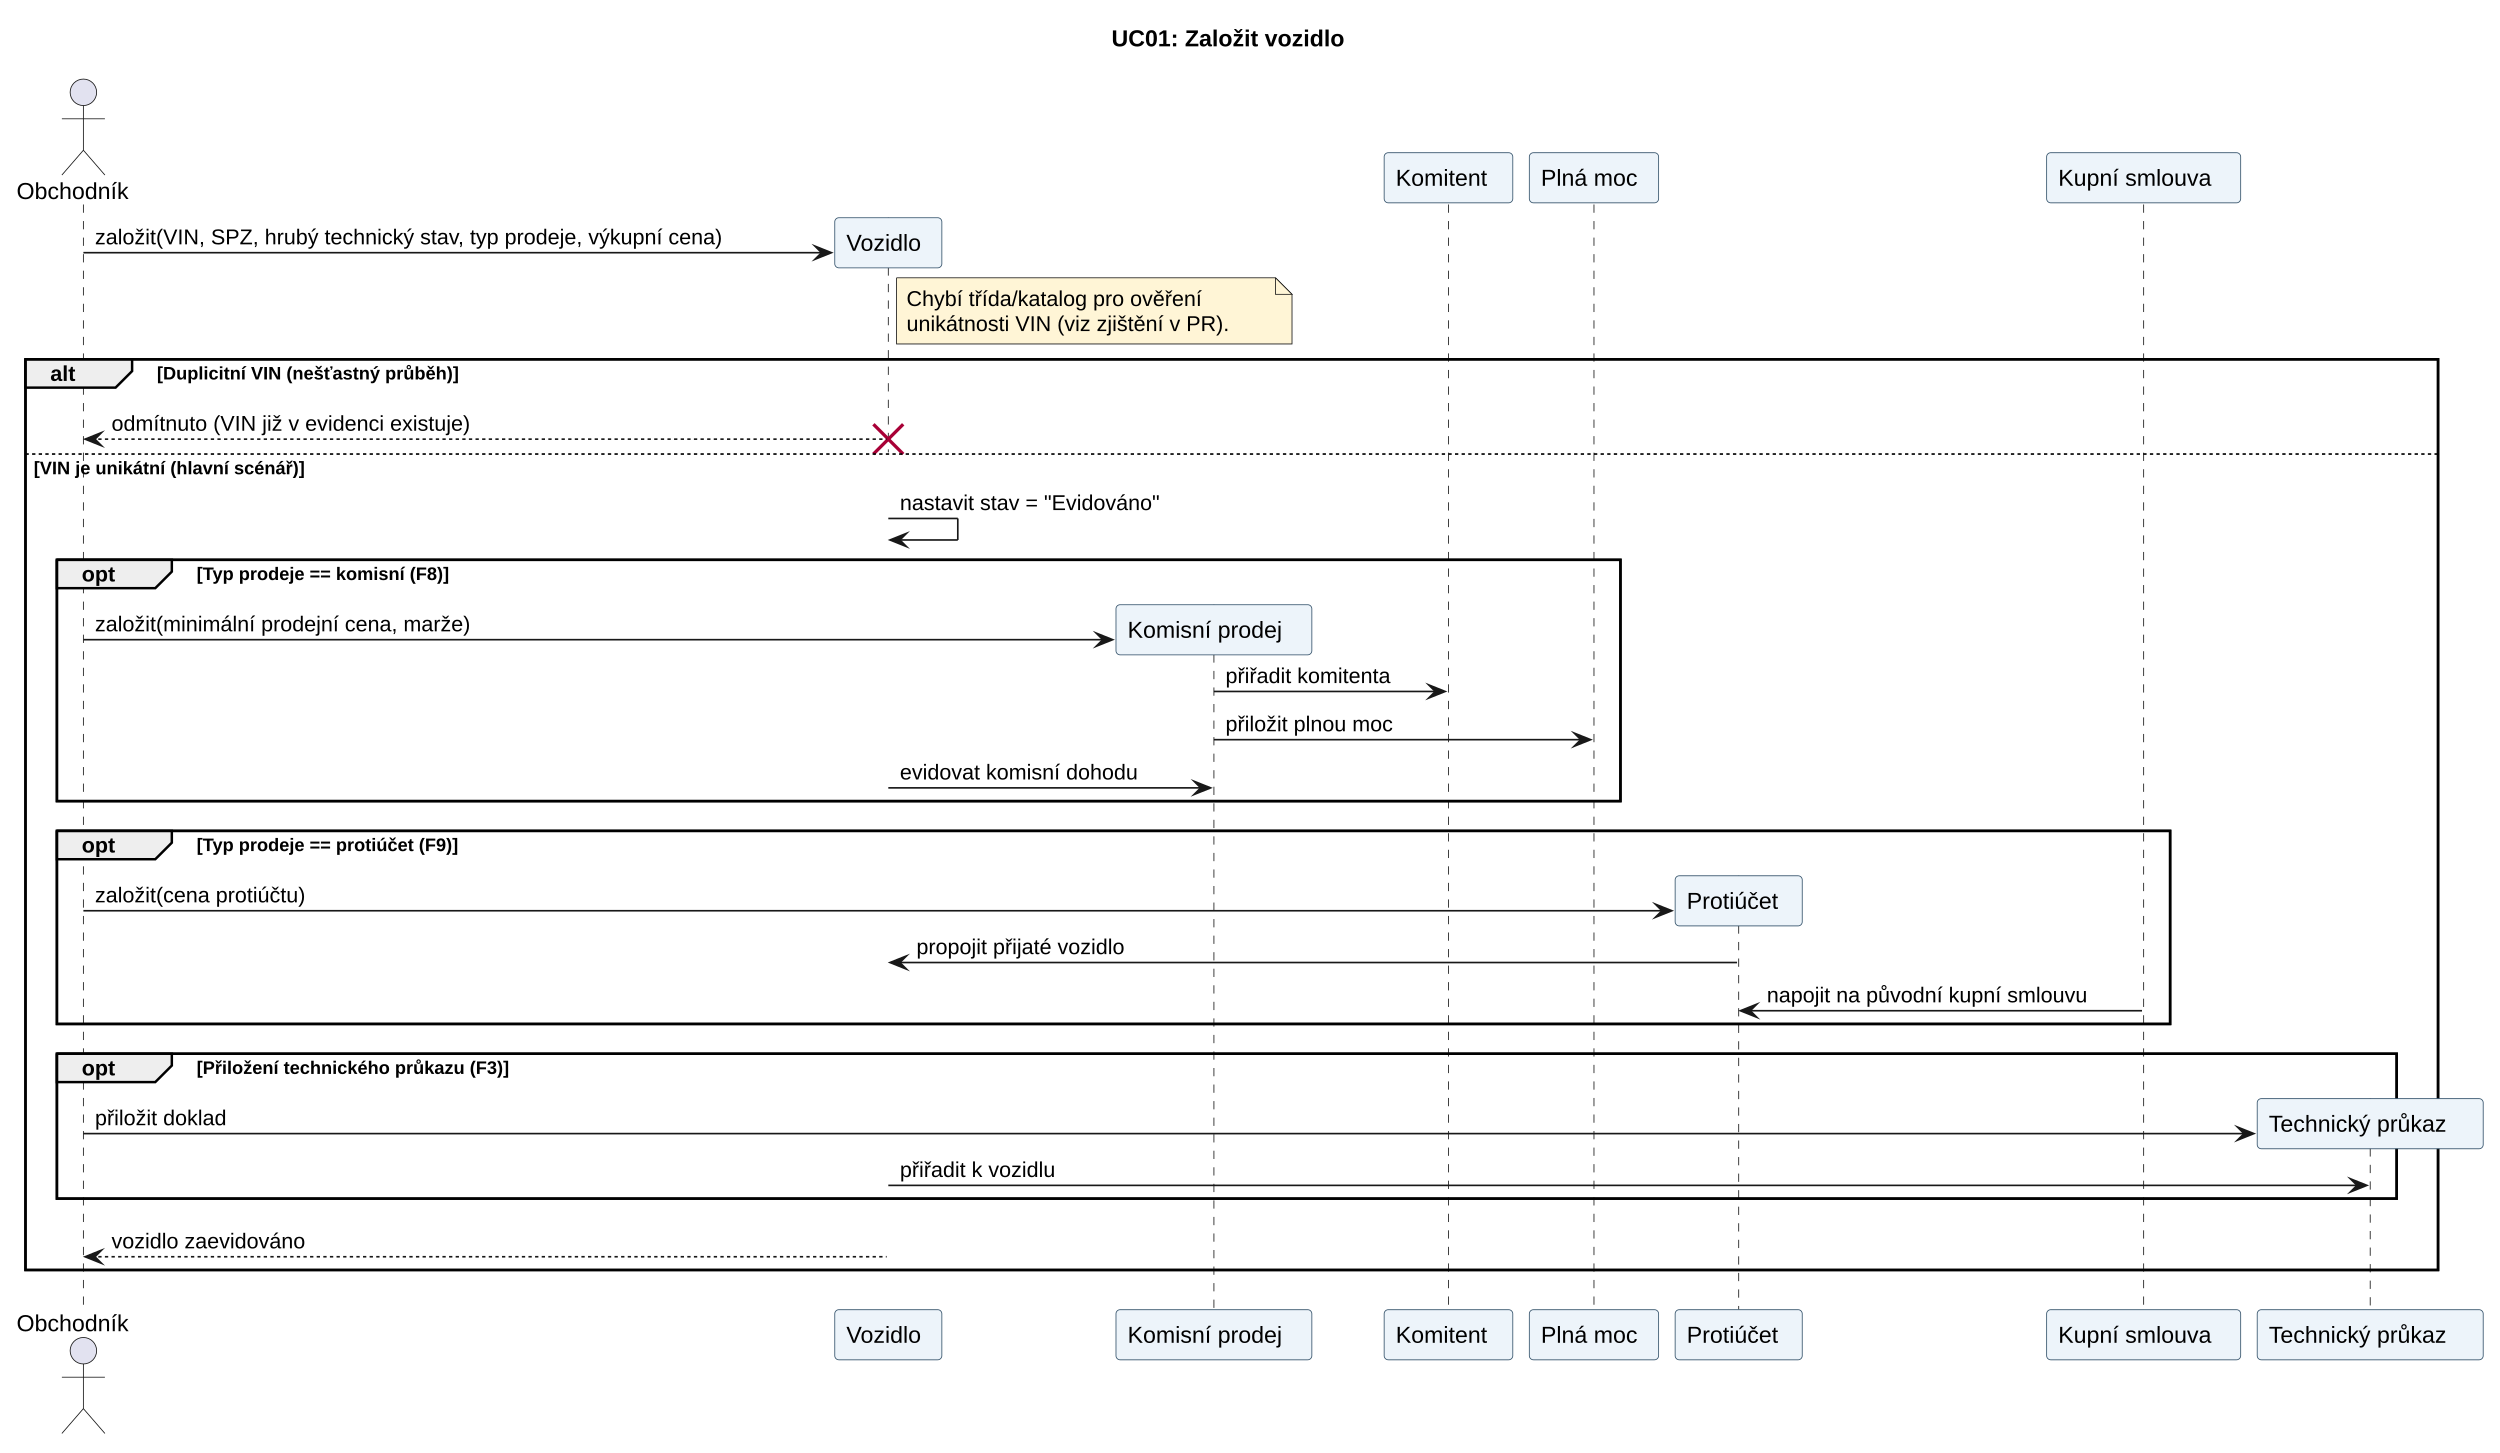
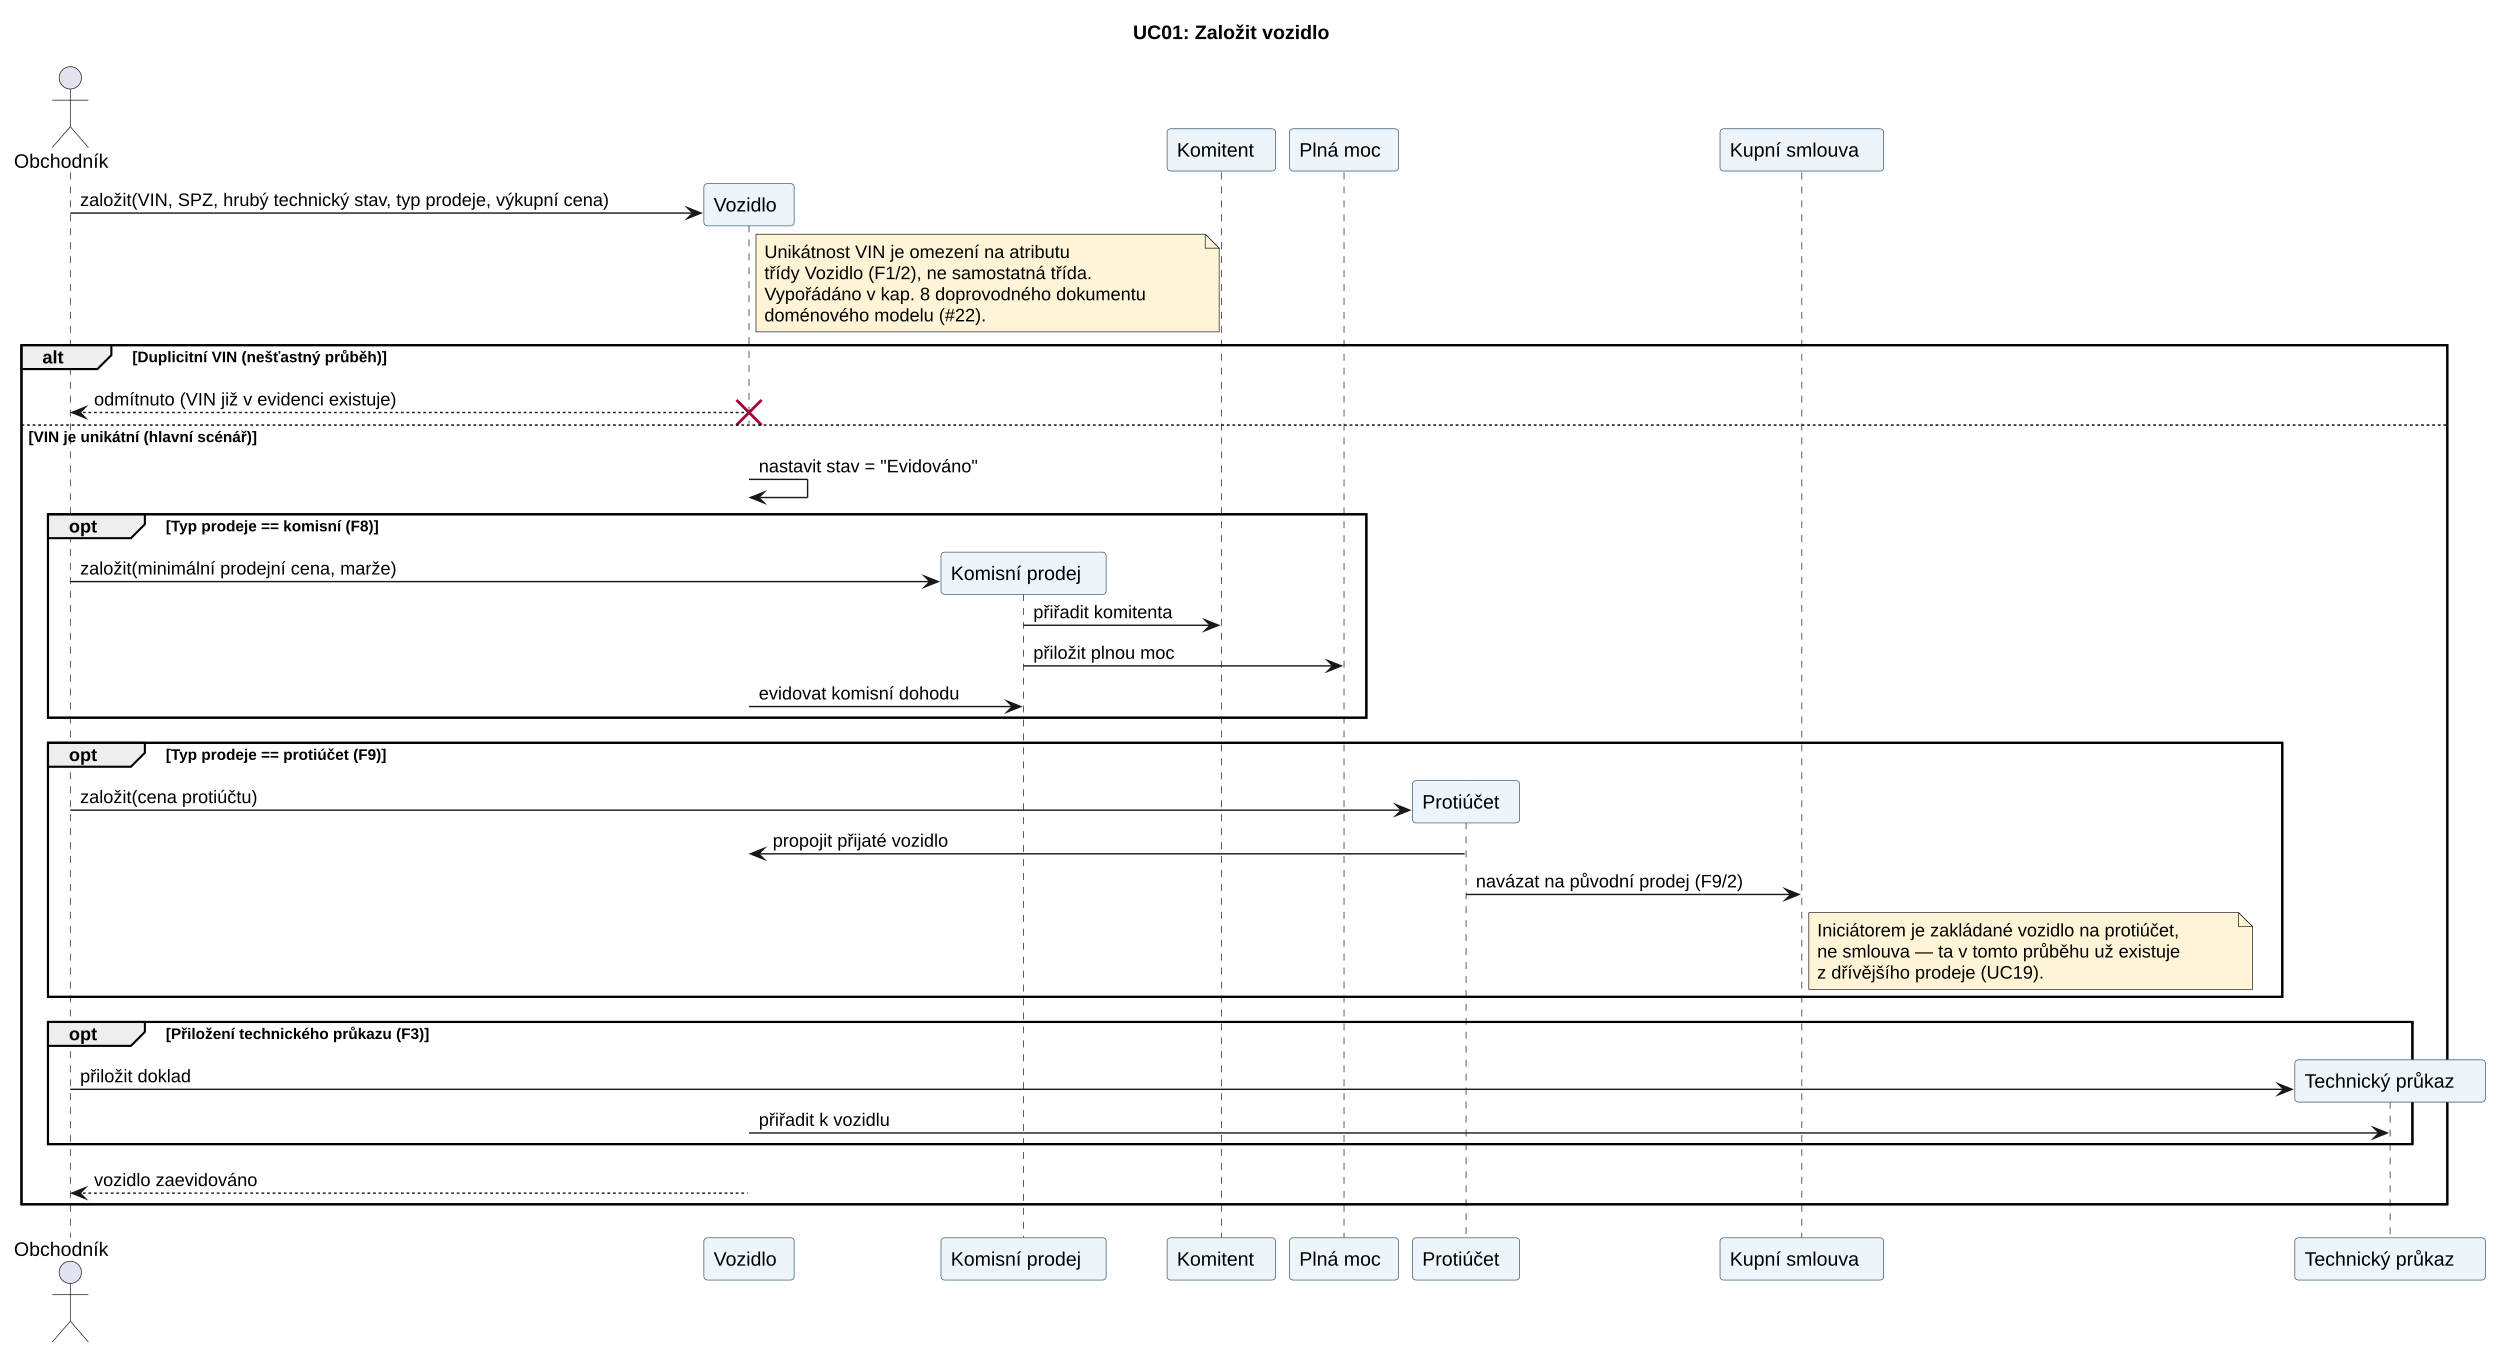
- <svg xmlns="http://www.w3.org/2000/svg" version="1.1" data-diagram-type="SEQUENCE" style="width:1511px;height:878px;background:#FFFFFF;" width="1511px" height="878px" viewBox="0 0 1511 878" zoomAndPan="magnify" preserveAspectRatio="none" contentStyleType="text/css">
+ <svg xmlns="http://www.w3.org/2000/svg" version="1.1" data-diagram-type="SEQUENCE" style="width:1792px;height:974px;background:#FFFFFF;" width="1792px" height="974px" viewBox="0 0 1792 974" zoomAndPan="magnify" preserveAspectRatio="none" contentStyleType="text/css">
  <defs />
  <g font-family="sans-serif" lengthAdjust="spacing">
    <g class="title" data-source-line="4">
-       <text x="671.797" y="27.995" fill="#000" font-size="14" textLength="166.257" font-weight="700" font-family="Arial">UC01: Založit vozidlo</text>
+       <text x="812.127" y="27.995" fill="#000" font-size="14" textLength="166.257" font-weight="700" font-family="Arial">UC01: Založit vozidlo</text>
    </g>
-     <rect x="15.399" y="217.156" width="1458.156" height="550.422" fill="none" style="stroke:#000;stroke-width:1.5;" />
-     <rect x="34.399" y="338.359" width="944.996" height="145.828" fill="none" style="stroke:#000;stroke-width:1.5;" />
-     <rect x="34.399" y="502.188" width="1277.223" height="116.695" fill="none" style="stroke:#000;stroke-width:1.5;" />
-     <rect x="34.399" y="636.883" width="1414.156" height="87.563" fill="none" style="stroke:#000;stroke-width:1.5;" />
+     <rect x="15.399" y="247.422" width="1738.817" height="615.82" fill="none" style="stroke:#000;stroke-width:1.5;" />
+     <rect x="34.399" y="368.625" width="944.996" height="145.828" fill="none" style="stroke:#000;stroke-width:1.5;" />
+     <rect x="34.399" y="532.453" width="1601.523" height="182.094" fill="none" style="stroke:#000;stroke-width:1.5;" />
+     <rect x="34.399" y="732.547" width="1694.817" height="87.563" fill="none" style="stroke:#000;stroke-width:1.5;" />
    <g>
-       <rect x="46.899" y="123.594" width="8" height="667.984" fill="#000" fill-opacity="0" />
-       <line x1="50.399" y1="123.594" x2="50.399" y2="791.578" style="stroke:#181818;stroke-width:0.5;stroke-dasharray:5,5;" />
+       <rect x="46.899" y="123.594" width="8" height="763.648" fill="#000" fill-opacity="0" />
+       <line x1="50.399" y1="123.594" x2="50.399" y2="887.242" style="stroke:#181818;stroke-width:0.5;stroke-dasharray:5,5;" />
    </g>
    <g>
-       <rect x="533.391" y="131.594" width="8" height="141.828" fill="#000" fill-opacity="0" />
-       <line x1="536.891" y1="131.594" x2="536.891" y2="273.422" style="stroke:#181818;stroke-width:0.5;stroke-dasharray:5,5;" />
+       <rect x="533.391" y="131.594" width="8" height="172.094" fill="#000" fill-opacity="0" />
+       <line x1="536.891" y1="131.594" x2="536.891" y2="303.688" style="stroke:#181818;stroke-width:0.5;stroke-dasharray:5,5;" />
    </g>
-     <line x1="527.891" y1="256.422" x2="545.891" y2="274.422" style="stroke:#A80036;stroke-width:2;" />
-     <line x1="527.891" y1="274.422" x2="545.891" y2="256.422" style="stroke:#A80036;stroke-width:2;" />
+     <line x1="527.891" y1="286.688" x2="545.891" y2="304.688" style="stroke:#A80036;stroke-width:2;" />
+     <line x1="527.891" y1="304.688" x2="545.891" y2="286.688" style="stroke:#A80036;stroke-width:2;" />
    <g>
-       <rect x="730.19" y="365.492" width="8" height="426.086" fill="#000" fill-opacity="0" />
-       <line x1="733.69" y1="365.492" x2="733.69" y2="791.578" style="stroke:#181818;stroke-width:0.5;stroke-dasharray:5,5;" />
+       <rect x="730.19" y="395.758" width="8" height="491.484" fill="#000" fill-opacity="0" />
+       <line x1="733.69" y1="395.758" x2="733.69" y2="887.242" style="stroke:#181818;stroke-width:0.5;stroke-dasharray:5,5;" />
    </g>
    <g>
-       <rect x="871.958" y="123.594" width="8" height="667.984" fill="#000" fill-opacity="0" />
-       <line x1="875.458" y1="123.594" x2="875.458" y2="791.578" style="stroke:#181818;stroke-width:0.5;stroke-dasharray:5,5;" />
+       <rect x="871.958" y="123.594" width="8" height="763.648" fill="#000" fill-opacity="0" />
+       <line x1="875.458" y1="123.594" x2="875.458" y2="887.242" style="stroke:#181818;stroke-width:0.5;stroke-dasharray:5,5;" />
    </g>
    <g>
-       <rect x="959.895" y="123.594" width="8" height="667.984" fill="#000" fill-opacity="0" />
-       <line x1="963.395" y1="123.594" x2="963.395" y2="791.578" style="stroke:#181818;stroke-width:0.5;stroke-dasharray:5,5;" />
+       <rect x="959.895" y="123.594" width="8" height="763.648" fill="#000" fill-opacity="0" />
+       <line x1="963.395" y1="123.594" x2="963.395" y2="887.242" style="stroke:#181818;stroke-width:0.5;stroke-dasharray:5,5;" />
    </g>
    <g>
-       <rect x="1047.37" y="529.32" width="8" height="262.258" fill="#000" fill-opacity="0" />
-       <line x1="1050.87" y1="529.32" x2="1050.87" y2="791.578" style="stroke:#181818;stroke-width:0.5;stroke-dasharray:5,5;" />
+       <rect x="1047.37" y="559.586" width="8" height="327.656" fill="#000" fill-opacity="0" />
+       <line x1="1050.87" y1="559.586" x2="1050.87" y2="887.242" style="stroke:#181818;stroke-width:0.5;stroke-dasharray:5,5;" />
    </g>
    <g>
-       <rect x="1292.123" y="123.594" width="8" height="667.984" fill="#000" fill-opacity="0" />
-       <line x1="1295.623" y1="123.594" x2="1295.623" y2="791.578" style="stroke:#181818;stroke-width:0.5;stroke-dasharray:5,5;" />
+       <rect x="1288.054" y="123.594" width="8" height="763.648" fill="#000" fill-opacity="0" />
+       <line x1="1291.554" y1="123.594" x2="1291.554" y2="887.242" style="stroke:#181818;stroke-width:0.5;stroke-dasharray:5,5;" />
    </g>
    <g>
-       <rect x="1429.056" y="664.016" width="8" height="127.563" fill="#000" fill-opacity="0" />
-       <line x1="1432.556" y1="664.016" x2="1432.556" y2="791.578" style="stroke:#181818;stroke-width:0.5;stroke-dasharray:5,5;" />
+       <rect x="1709.717" y="759.68" width="8" height="127.563" fill="#000" fill-opacity="0" />
+       <line x1="1713.217" y1="759.68" x2="1713.217" y2="887.242" style="stroke:#181818;stroke-width:0.5;stroke-dasharray:5,5;" />
    </g>
    <text x="10" y="120.292" fill="#000" font-size="14" textLength="74.799" font-family="Arial">Obchodník</text>
    <ellipse cx="50.399" cy="55.797" rx="8" ry="8" fill="#E2E2F0" style="stroke:#181818;stroke-width:0.5;" />
    <path d="M50.399,63.797 L50.399,90.797 M37.399,71.797 L63.399,71.797 M50.399,90.797 L37.399,105.797 M50.399,90.797 L63.399,105.797" style="stroke:#181818;stroke-width:0.5;" fill="none" />
    <rect x="836.589" y="92.297" width="77.738" height="30.297" fill="#EDF4FA" style="stroke:#35536B;stroke-width:0.5;" rx="2.5" ry="2.5" />
    <text x="843.589" y="112.292" fill="#000" font-size="14" textLength="63.738" font-family="Arial">Komitent</text>
    <rect x="924.328" y="92.297" width="78.135" height="30.297" fill="#EDF4FA" style="stroke:#35536B;stroke-width:0.5;" rx="2.5" ry="2.5" />
    <text x="931.328" y="112.292" fill="#000" font-size="14" textLength="64.135" font-family="Arial">Plná moc</text>
-     <rect x="1236.984" y="92.297" width="117.277" height="30.297" fill="#EDF4FA" style="stroke:#35536B;stroke-width:0.5;" rx="2.5" ry="2.5" />
-     <text x="1243.984" y="112.292" fill="#000" font-size="14" textLength="103.277" font-family="Arial">Kupní smlouva</text>
-     <text x="10" y="804.573" fill="#000" font-size="14" textLength="74.799" font-family="Arial">Obchodník</text>
-     <ellipse cx="50.399" cy="816.375" rx="8" ry="8" fill="#E2E2F0" style="stroke:#181818;stroke-width:0.5;" />
-     <path d="M50.399,824.375 L50.399,851.375 M37.399,832.375 L63.399,832.375 M50.399,851.375 L37.399,866.375 M50.399,851.375 L63.399,866.375" style="stroke:#181818;stroke-width:0.5;" fill="none" />
-     <rect x="504.529" y="791.578" width="64.723" height="30.297" fill="#EDF4FA" style="stroke:#35536B;stroke-width:0.5;" rx="2.5" ry="2.5" />
-     <text x="511.529" y="811.573" fill="#000" font-size="14" textLength="50.723" font-family="Arial">Vozidlo</text>
-     <rect x="674.501" y="791.578" width="118.378" height="30.297" fill="#EDF4FA" style="stroke:#35536B;stroke-width:0.5;" rx="2.5" ry="2.5" />
-     <text x="681.501" y="811.573" fill="#000" font-size="14" textLength="104.378" font-family="Arial">Komisní prodej</text>
-     <rect x="836.589" y="791.578" width="77.738" height="30.297" fill="#EDF4FA" style="stroke:#35536B;stroke-width:0.5;" rx="2.5" ry="2.5" />
-     <text x="843.589" y="811.573" fill="#000" font-size="14" textLength="63.738" font-family="Arial">Komitent</text>
-     <rect x="924.328" y="791.578" width="78.135" height="30.297" fill="#EDF4FA" style="stroke:#35536B;stroke-width:0.5;" rx="2.5" ry="2.5" />
-     <text x="931.328" y="811.573" fill="#000" font-size="14" textLength="64.135" font-family="Arial">Plná moc</text>
-     <rect x="1012.462" y="791.578" width="76.815" height="30.297" fill="#EDF4FA" style="stroke:#35536B;stroke-width:0.5;" rx="2.5" ry="2.5" />
-     <text x="1019.462" y="811.573" fill="#000" font-size="14" textLength="62.815" font-family="Arial">Protiúčet</text>
-     <rect x="1236.984" y="791.578" width="117.277" height="30.297" fill="#EDF4FA" style="stroke:#35536B;stroke-width:0.5;" rx="2.5" ry="2.5" />
-     <text x="1243.984" y="811.573" fill="#000" font-size="14" textLength="103.277" font-family="Arial">Kupní smlouva</text>
-     <rect x="1364.261" y="791.578" width="136.589" height="30.297" fill="#EDF4FA" style="stroke:#35536B;stroke-width:0.5;" rx="2.5" ry="2.5" />
-     <text x="1371.261" y="811.573" fill="#000" font-size="14" textLength="122.589" font-family="Arial">Technický průkaz</text>
+     <rect x="1232.915" y="92.297" width="117.277" height="30.297" fill="#EDF4FA" style="stroke:#35536B;stroke-width:0.5;" rx="2.5" ry="2.5" />
+     <text x="1239.915" y="112.292" fill="#000" font-size="14" textLength="103.277" font-family="Arial">Kupní smlouva</text>
+     <text x="10" y="900.237" fill="#000" font-size="14" textLength="74.799" font-family="Arial">Obchodník</text>
+     <ellipse cx="50.399" cy="912.039" rx="8" ry="8" fill="#E2E2F0" style="stroke:#181818;stroke-width:0.5;" />
+     <path d="M50.399,920.039 L50.399,947.039 M37.399,928.039 L63.399,928.039 M50.399,947.039 L37.399,962.039 M50.399,947.039 L63.399,962.039" style="stroke:#181818;stroke-width:0.5;" fill="none" />
+     <rect x="504.529" y="887.242" width="64.723" height="30.297" fill="#EDF4FA" style="stroke:#35536B;stroke-width:0.5;" rx="2.5" ry="2.5" />
+     <text x="511.529" y="907.237" fill="#000" font-size="14" textLength="50.723" font-family="Arial">Vozidlo</text>
+     <rect x="674.501" y="887.242" width="118.378" height="30.297" fill="#EDF4FA" style="stroke:#35536B;stroke-width:0.5;" rx="2.5" ry="2.5" />
+     <text x="681.501" y="907.237" fill="#000" font-size="14" textLength="104.378" font-family="Arial">Komisní prodej</text>
+     <rect x="836.589" y="887.242" width="77.738" height="30.297" fill="#EDF4FA" style="stroke:#35536B;stroke-width:0.5;" rx="2.5" ry="2.5" />
+     <text x="843.589" y="907.237" fill="#000" font-size="14" textLength="63.738" font-family="Arial">Komitent</text>
+     <rect x="924.328" y="887.242" width="78.135" height="30.297" fill="#EDF4FA" style="stroke:#35536B;stroke-width:0.5;" rx="2.5" ry="2.5" />
+     <text x="931.328" y="907.237" fill="#000" font-size="14" textLength="64.135" font-family="Arial">Plná moc</text>
+     <rect x="1012.462" y="887.242" width="76.815" height="30.297" fill="#EDF4FA" style="stroke:#35536B;stroke-width:0.5;" rx="2.5" ry="2.5" />
+     <text x="1019.462" y="907.237" fill="#000" font-size="14" textLength="62.815" font-family="Arial">Protiúčet</text>
+     <rect x="1232.915" y="887.242" width="117.277" height="30.297" fill="#EDF4FA" style="stroke:#35536B;stroke-width:0.5;" rx="2.5" ry="2.5" />
+     <text x="1239.915" y="907.237" fill="#000" font-size="14" textLength="103.277" font-family="Arial">Kupní smlouva</text>
+     <rect x="1644.922" y="887.242" width="136.589" height="30.297" fill="#EDF4FA" style="stroke:#35536B;stroke-width:0.5;" rx="2.5" ry="2.5" />
+     <text x="1651.922" y="907.237" fill="#000" font-size="14" textLength="122.589" font-family="Arial">Technický průkaz</text>
    <rect x="504.529" y="131.594" width="64.723" height="30.297" fill="#EDF4FA" style="stroke:#35536B;stroke-width:0.5;" rx="2.5" ry="2.5" />
    <text x="511.529" y="151.589" fill="#000" font-size="14" textLength="50.723" font-family="Arial">Vozidlo</text>
    <polygon points="492.529,148.727,502.529,152.727,492.529,156.727,496.529,152.727" fill="#181818" style="stroke:#181818;stroke-width:1;stroke-linejoin:miter;stroke-miterlimit:10;" />
    <line x1="50.399" y1="152.727" x2="498.529" y2="152.727" style="stroke:#181818;stroke-width:1;" />
    <text x="57.399" y="147.661" fill="#000" font-size="13" textLength="430.13" font-family="Arial">založit(VIN, SPZ, hrubý technický stav, typ prodeje, výkupní cena)</text>
-     <path d="M541.891,167.891 L541.891,207.891 L780.891,207.891 L780.891,177.891 L770.891,167.891 L541.891,167.891" style="stroke:#181818;stroke-width:0.5;" fill="#FFF5D6" />
-     <path d="M770.891,167.891 L770.891,177.891 L780.891,177.891 L770.891,167.891" style="stroke:#181818;stroke-width:0.5;" fill="#FFF5D6" />
-     <text x="547.891" y="184.958" fill="#000" font-size="13" textLength="202.687" font-family="Arial">Chybí třída/katalog pro ověření</text>
-     <text x="547.891" y="200.09" fill="#000" font-size="13" textLength="218.207" font-family="Arial">unikátnosti VIN (viz zjištění v PR).</text>
-     <path d="M15.399,217.156 L79.842,217.156 L79.842,224.289 L69.842,234.289 L15.399,234.289 L15.399,217.156" style="stroke:#000;stroke-width:1.5;" fill="#EEE" />
-     <rect x="15.399" y="217.156" width="1458.156" height="550.422" fill="none" style="stroke:#000;stroke-width:1.5;" />
-     <text x="30.399" y="230.223" fill="#000" font-size="13" textLength="19.443" font-weight="700" font-family="Arial">alt</text>
-     <text x="94.842" y="229.367" fill="#000" font-size="11" textLength="218.561" font-weight="700" font-family="Arial">[Duplicitní VIN (nešťastný průběh)]</text>
-     <polygon points="61.399,261.422,51.399,265.422,61.399,269.422,57.399,265.422" fill="#181818" style="stroke:#181818;stroke-width:1;stroke-linejoin:miter;stroke-miterlimit:10;" />
-     <line x1="55.399" y1="265.422" x2="535.891" y2="265.422" style="stroke:#181818;stroke-width:1;stroke-dasharray:2,2;" />
-     <text x="67.399" y="260.356" fill="#000" font-size="13" textLength="247.679" font-family="Arial">odmítnuto (VIN již v evidenci existuje)</text>
-     <line x1="15.399" y1="274.422" x2="1473.556" y2="274.422" style="stroke:#000;stroke-width:1;stroke-dasharray:2,2;" />
-     <text x="20.399" y="286.632" fill="#000" font-size="11" textLength="198.505" font-weight="700" font-family="Arial">[VIN je unikátní (hlavní scénář)]</text>
-     <line x1="536.891" y1="313.359" x2="578.891" y2="313.359" style="stroke:#181818;stroke-width:1;" />
-     <line x1="578.891" y1="313.359" x2="578.891" y2="326.359" style="stroke:#181818;stroke-width:1;" />
-     <line x1="537.891" y1="326.359" x2="578.891" y2="326.359" style="stroke:#181818;stroke-width:1;" />
-     <polygon points="547.891,322.359,537.891,326.359,547.891,330.359,543.891,326.359" fill="#181818" style="stroke:#181818;stroke-width:1;stroke-linejoin:miter;stroke-miterlimit:10;" />
-     <text x="543.891" y="308.293" fill="#000" font-size="13" textLength="182.8" font-family="Arial">nastavit stav = "Evidováno"</text>
-     <path d="M34.399,338.359 L103.851,338.359 L103.851,345.492 L93.851,355.492 L34.399,355.492 L34.399,338.359" style="stroke:#000;stroke-width:1.5;" fill="#EEE" />
-     <rect x="34.399" y="338.359" width="944.996" height="145.828" fill="none" style="stroke:#000;stroke-width:1.5;" />
-     <text x="49.399" y="351.426" fill="#000" font-size="13" textLength="24.451" font-weight="700" font-family="Arial">opt</text>
-     <text x="118.851" y="350.57" fill="#000" font-size="11" textLength="187.252" font-weight="700" font-family="Arial">[Typ prodeje == komisní (F8)]</text>
-     <rect x="674.501" y="365.492" width="118.378" height="30.297" fill="#EDF4FA" style="stroke:#35536B;stroke-width:0.5;" rx="2.5" ry="2.5" />
-     <text x="681.501" y="385.487" fill="#000" font-size="14" textLength="104.378" font-family="Arial">Komisní prodej</text>
-     <polygon points="662.501,382.625,672.501,386.625,662.501,390.625,666.501,386.625" fill="#181818" style="stroke:#181818;stroke-width:1;stroke-linejoin:miter;stroke-miterlimit:10;" />
-     <line x1="50.399" y1="386.625" x2="668.501" y2="386.625" style="stroke:#181818;stroke-width:1;" />
-     <text x="57.399" y="381.559" fill="#000" font-size="13" textLength="258.191" font-family="Arial">založit(minimální prodejní cena, marže)</text>
-     <polygon points="863.458,413.922,873.458,417.922,863.458,421.922,867.458,417.922" fill="#181818" style="stroke:#181818;stroke-width:1;stroke-linejoin:miter;stroke-miterlimit:10;" />
-     <line x1="733.69" y1="417.922" x2="869.458" y2="417.922" style="stroke:#181818;stroke-width:1;" />
-     <text x="740.69" y="412.856" fill="#000" font-size="13" textLength="117.768" font-family="Arial">přiřadit komitenta</text>
-     <polygon points="951.395,443.055,961.395,447.055,951.395,451.055,955.395,447.055" fill="#181818" style="stroke:#181818;stroke-width:1;stroke-linejoin:miter;stroke-miterlimit:10;" />
-     <line x1="733.69" y1="447.055" x2="957.395" y2="447.055" style="stroke:#181818;stroke-width:1;" />
-     <text x="740.69" y="441.989" fill="#000" font-size="13" textLength="116.632" font-family="Arial">přiložit plnou moc</text>
-     <polygon points="721.69,472.188,731.69,476.188,721.69,480.188,725.69,476.188" fill="#181818" style="stroke:#181818;stroke-width:1;stroke-linejoin:miter;stroke-miterlimit:10;" />
-     <line x1="536.891" y1="476.188" x2="727.69" y2="476.188" style="stroke:#181818;stroke-width:1;" />
-     <text x="543.891" y="471.122" fill="#000" font-size="13" textLength="163.801" font-family="Arial">evidovat komisní dohodu</text>
-     <path d="M34.399,502.188 L103.851,502.188 L103.851,509.32 L93.851,519.32 L34.399,519.32 L34.399,502.188" style="stroke:#000;stroke-width:1.5;" fill="#EEE" />
-     <rect x="34.399" y="502.188" width="1277.223" height="116.695" fill="none" style="stroke:#000;stroke-width:1.5;" />
-     <text x="49.399" y="515.254" fill="#000" font-size="13" textLength="24.451" font-weight="700" font-family="Arial">opt</text>
-     <text x="118.851" y="514.398" fill="#000" font-size="11" textLength="195.954" font-weight="700" font-family="Arial">[Typ prodeje == protiúčet (F9)]</text>
-     <rect x="1012.462" y="529.32" width="76.815" height="30.297" fill="#EDF4FA" style="stroke:#35536B;stroke-width:0.5;" rx="2.5" ry="2.5" />
-     <text x="1019.462" y="549.315" fill="#000" font-size="14" textLength="62.815" font-family="Arial">Protiúčet</text>
-     <polygon points="1000.462,546.453,1010.462,550.453,1000.462,554.453,1004.462,550.453" fill="#181818" style="stroke:#181818;stroke-width:1;stroke-linejoin:miter;stroke-miterlimit:10;" />
-     <line x1="50.399" y1="550.453" x2="1006.462" y2="550.453" style="stroke:#181818;stroke-width:1;" />
-     <text x="57.399" y="545.387" fill="#000" font-size="13" textLength="146.498" font-family="Arial">založit(cena protiúčtu)</text>
-     <polygon points="547.891,577.75,537.891,581.75,547.891,585.75,543.891,581.75" fill="#181818" style="stroke:#181818;stroke-width:1;stroke-linejoin:miter;stroke-miterlimit:10;" />
-     <line x1="541.891" y1="581.75" x2="1049.87" y2="581.75" style="stroke:#181818;stroke-width:1;" />
-     <text x="553.891" y="576.684" fill="#000" font-size="13" textLength="146.123" font-family="Arial">propojit přijaté vozidlo</text>
-     <polygon points="1061.87,606.883,1051.87,610.883,1061.87,614.883,1057.87,610.883" fill="#181818" style="stroke:#181818;stroke-width:1;stroke-linejoin:miter;stroke-miterlimit:10;" />
-     <line x1="1055.87" y1="610.883" x2="1294.623" y2="610.883" style="stroke:#181818;stroke-width:1;" />
-     <text x="1067.87" y="605.817" fill="#000" font-size="13" textLength="220.752" font-family="Arial">napojit na původní kupní smlouvu</text>
-     <path d="M34.399,636.883 L103.851,636.883 L103.851,644.016 L93.851,654.016 L34.399,654.016 L34.399,636.883" style="stroke:#000;stroke-width:1.5;" fill="#EEE" />
-     <rect x="34.399" y="636.883" width="1414.156" height="87.563" fill="none" style="stroke:#000;stroke-width:1.5;" />
-     <text x="49.399" y="649.95" fill="#000" font-size="13" textLength="24.451" font-weight="700" font-family="Arial">opt</text>
-     <text x="118.851" y="649.093" fill="#000" font-size="11" textLength="226.273" font-weight="700" font-family="Arial">[Přiložení technického průkazu (F3)]</text>
-     <rect x="1364.261" y="664.016" width="136.589" height="30.297" fill="#EDF4FA" style="stroke:#35536B;stroke-width:0.5;" rx="2.5" ry="2.5" />
-     <text x="1371.261" y="684.011" fill="#000" font-size="14" textLength="122.589" font-family="Arial">Technický průkaz</text>
-     <polygon points="1352.261,681.148,1362.261,685.148,1352.261,689.148,1356.261,685.148" fill="#181818" style="stroke:#181818;stroke-width:1;stroke-linejoin:miter;stroke-miterlimit:10;" />
-     <line x1="50.399" y1="685.148" x2="1358.261" y2="685.148" style="stroke:#181818;stroke-width:1;" />
-     <text x="57.399" y="680.083" fill="#000" font-size="13" textLength="92.003" font-family="Arial">přiložit doklad</text>
-     <polygon points="1420.556,712.445,1430.556,716.445,1420.556,720.445,1424.556,716.445" fill="#181818" style="stroke:#181818;stroke-width:1;stroke-linejoin:miter;stroke-miterlimit:10;" />
-     <line x1="536.891" y1="716.445" x2="1426.556" y2="716.445" style="stroke:#181818;stroke-width:1;" />
-     <text x="543.891" y="711.379" fill="#000" font-size="13" textLength="109.459" font-family="Arial">přiřadit k vozidlu</text>
-     <polygon points="61.399,755.578,51.399,759.578,61.399,763.578,57.399,759.578" fill="#181818" style="stroke:#181818;stroke-width:1;stroke-linejoin:miter;stroke-miterlimit:10;" />
-     <line x1="55.399" y1="759.578" x2="535.891" y2="759.578" style="stroke:#181818;stroke-width:1;stroke-dasharray:2,2;" />
-     <text x="67.399" y="754.512" fill="#000" font-size="13" textLength="132.184" font-family="Arial">vozidlo zaevidováno</text>
+     <path d="M541.891,167.891 L541.891,237.891 L873.891,237.891 L873.891,177.891 L863.891,167.891 L541.891,167.891" style="stroke:#181818;stroke-width:0.5;" fill="#FFF5D6" />
+     <path d="M863.891,167.891 L863.891,177.891 L873.891,177.891 L863.891,167.891" style="stroke:#181818;stroke-width:0.5;" fill="#FFF5D6" />
+     <text x="547.891" y="184.958" fill="#000" font-size="13" textLength="248.085" font-family="Arial">Unikátnost VIN je omezení na atributu</text>
+     <text x="547.891" y="200.09" fill="#000" font-size="13" textLength="267.573" font-family="Arial">třídy Vozidlo (F1/2), ne samostatná třída.</text>
+     <text x="547.891" y="215.223" fill="#000" font-size="13" textLength="311.314" font-family="Arial">Vypořádáno v kap. 8 doprovodného dokumentu</text>
+     <text x="547.891" y="230.356" fill="#000" font-size="13" textLength="183.638" font-family="Arial">doménového modelu (#22).</text>
+     <path d="M15.399,247.422 L79.842,247.422 L79.842,254.555 L69.842,264.555 L15.399,264.555 L15.399,247.422" style="stroke:#000;stroke-width:1.5;" fill="#EEE" />
+     <rect x="15.399" y="247.422" width="1738.817" height="615.82" fill="none" style="stroke:#000;stroke-width:1.5;" />
+     <text x="30.399" y="260.489" fill="#000" font-size="13" textLength="19.443" font-weight="700" font-family="Arial">alt</text>
+     <text x="94.842" y="259.632" fill="#000" font-size="11" textLength="218.561" font-weight="700" font-family="Arial">[Duplicitní VIN (nešťastný průběh)]</text>
+     <polygon points="61.399,291.688,51.399,295.688,61.399,299.688,57.399,295.688" fill="#181818" style="stroke:#181818;stroke-width:1;stroke-linejoin:miter;stroke-miterlimit:10;" />
+     <line x1="55.399" y1="295.688" x2="535.891" y2="295.688" style="stroke:#181818;stroke-width:1;stroke-dasharray:2,2;" />
+     <text x="67.399" y="290.622" fill="#000" font-size="13" textLength="247.679" font-family="Arial">odmítnuto (VIN již v evidenci existuje)</text>
+     <line x1="15.399" y1="304.688" x2="1754.217" y2="304.688" style="stroke:#000;stroke-width:1;stroke-dasharray:2,2;" />
+     <text x="20.399" y="316.898" fill="#000" font-size="11" textLength="198.505" font-weight="700" font-family="Arial">[VIN je unikátní (hlavní scénář)]</text>
+     <line x1="536.891" y1="343.625" x2="578.891" y2="343.625" style="stroke:#181818;stroke-width:1;" />
+     <line x1="578.891" y1="343.625" x2="578.891" y2="356.625" style="stroke:#181818;stroke-width:1;" />
+     <line x1="537.891" y1="356.625" x2="578.891" y2="356.625" style="stroke:#181818;stroke-width:1;" />
+     <polygon points="547.891,352.625,537.891,356.625,547.891,360.625,543.891,356.625" fill="#181818" style="stroke:#181818;stroke-width:1;stroke-linejoin:miter;stroke-miterlimit:10;" />
+     <text x="543.891" y="338.559" fill="#000" font-size="13" textLength="182.8" font-family="Arial">nastavit stav = "Evidováno"</text>
+     <path d="M34.399,368.625 L103.851,368.625 L103.851,375.758 L93.851,385.758 L34.399,385.758 L34.399,368.625" style="stroke:#000;stroke-width:1.5;" fill="#EEE" />
+     <rect x="34.399" y="368.625" width="944.996" height="145.828" fill="none" style="stroke:#000;stroke-width:1.5;" />
+     <text x="49.399" y="381.692" fill="#000" font-size="13" textLength="24.451" font-weight="700" font-family="Arial">opt</text>
+     <text x="118.851" y="380.835" fill="#000" font-size="11" textLength="187.252" font-weight="700" font-family="Arial">[Typ prodeje == komisní (F8)]</text>
+     <rect x="674.501" y="395.758" width="118.378" height="30.297" fill="#EDF4FA" style="stroke:#35536B;stroke-width:0.5;" rx="2.5" ry="2.5" />
+     <text x="681.501" y="415.753" fill="#000" font-size="14" textLength="104.378" font-family="Arial">Komisní prodej</text>
+     <polygon points="662.501,412.891,672.501,416.891,662.501,420.891,666.501,416.891" fill="#181818" style="stroke:#181818;stroke-width:1;stroke-linejoin:miter;stroke-miterlimit:10;" />
+     <line x1="50.399" y1="416.891" x2="668.501" y2="416.891" style="stroke:#181818;stroke-width:1;" />
+     <text x="57.399" y="411.825" fill="#000" font-size="13" textLength="258.191" font-family="Arial">založit(minimální prodejní cena, marže)</text>
+     <polygon points="863.458,444.188,873.458,448.188,863.458,452.188,867.458,448.188" fill="#181818" style="stroke:#181818;stroke-width:1;stroke-linejoin:miter;stroke-miterlimit:10;" />
+     <line x1="733.69" y1="448.188" x2="869.458" y2="448.188" style="stroke:#181818;stroke-width:1;" />
+     <text x="740.69" y="443.122" fill="#000" font-size="13" textLength="117.768" font-family="Arial">přiřadit komitenta</text>
+     <polygon points="951.395,473.32,961.395,477.32,951.395,481.32,955.395,477.32" fill="#181818" style="stroke:#181818;stroke-width:1;stroke-linejoin:miter;stroke-miterlimit:10;" />
+     <line x1="733.69" y1="477.32" x2="957.395" y2="477.32" style="stroke:#181818;stroke-width:1;" />
+     <text x="740.69" y="472.254" fill="#000" font-size="13" textLength="116.632" font-family="Arial">přiložit plnou moc</text>
+     <polygon points="721.69,502.453,731.69,506.453,721.69,510.453,725.69,506.453" fill="#181818" style="stroke:#181818;stroke-width:1;stroke-linejoin:miter;stroke-miterlimit:10;" />
+     <line x1="536.891" y1="506.453" x2="727.69" y2="506.453" style="stroke:#181818;stroke-width:1;" />
+     <text x="543.891" y="501.387" fill="#000" font-size="13" textLength="163.801" font-family="Arial">evidovat komisní dohodu</text>
+     <path d="M34.399,532.453 L103.851,532.453 L103.851,539.586 L93.851,549.586 L34.399,549.586 L34.399,532.453" style="stroke:#000;stroke-width:1.5;" fill="#EEE" />
+     <rect x="34.399" y="532.453" width="1601.523" height="182.094" fill="none" style="stroke:#000;stroke-width:1.5;" />
+     <text x="49.399" y="545.52" fill="#000" font-size="13" textLength="24.451" font-weight="700" font-family="Arial">opt</text>
+     <text x="118.851" y="544.664" fill="#000" font-size="11" textLength="195.954" font-weight="700" font-family="Arial">[Typ prodeje == protiúčet (F9)]</text>
+     <rect x="1012.462" y="559.586" width="76.815" height="30.297" fill="#EDF4FA" style="stroke:#35536B;stroke-width:0.5;" rx="2.5" ry="2.5" />
+     <text x="1019.462" y="579.581" fill="#000" font-size="14" textLength="62.815" font-family="Arial">Protiúčet</text>
+     <polygon points="1000.462,576.719,1010.462,580.719,1000.462,584.719,1004.462,580.719" fill="#181818" style="stroke:#181818;stroke-width:1;stroke-linejoin:miter;stroke-miterlimit:10;" />
+     <line x1="50.399" y1="580.719" x2="1006.462" y2="580.719" style="stroke:#181818;stroke-width:1;" />
+     <text x="57.399" y="575.653" fill="#000" font-size="13" textLength="146.498" font-family="Arial">založit(cena protiúčtu)</text>
+     <polygon points="547.891,608.016,537.891,612.016,547.891,616.016,543.891,612.016" fill="#181818" style="stroke:#181818;stroke-width:1;stroke-linejoin:miter;stroke-miterlimit:10;" />
+     <line x1="541.891" y1="612.016" x2="1049.87" y2="612.016" style="stroke:#181818;stroke-width:1;" />
+     <text x="553.891" y="606.95" fill="#000" font-size="13" textLength="146.123" font-family="Arial">propojit přijaté vozidlo</text>
+     <polygon points="1279.554,637.148,1289.554,641.148,1279.554,645.148,1283.554,641.148" fill="#181818" style="stroke:#181818;stroke-width:1;stroke-linejoin:miter;stroke-miterlimit:10;" />
+     <line x1="1050.87" y1="641.148" x2="1285.554" y2="641.148" style="stroke:#181818;stroke-width:1;" />
+     <text x="1057.87" y="636.083" fill="#000" font-size="13" textLength="216.684" font-family="Arial">navázat na původní prodej (F9/2)</text>
+     <path d="M1296.554,654.148 L1296.554,709.148 L1614.554,709.148 L1614.554,664.148 L1604.554,654.148 L1296.554,654.148" style="stroke:#181818;stroke-width:0.5;" fill="#FFF5D6" />
+     <path d="M1604.554,654.148 L1604.554,664.148 L1614.554,664.148 L1604.554,654.148" style="stroke:#181818;stroke-width:0.5;" fill="#FFF5D6" />
+     <text x="1302.554" y="671.215" fill="#000" font-size="13" textLength="297.07" font-family="Arial">Iniciátorem je zakládané vozidlo na protiúčet,</text>
+     <text x="1302.554" y="686.348" fill="#000" font-size="13" textLength="297.369" font-family="Arial">ne smlouva — ta v tomto průběhu už existuje</text>
+     <text x="1302.554" y="701.481" fill="#000" font-size="13" textLength="181.13" font-family="Arial">z dřívějšího prodeje (UC19).</text>
+     <path d="M34.399,732.547 L103.851,732.547 L103.851,739.68 L93.851,749.68 L34.399,749.68 L34.399,732.547" style="stroke:#000;stroke-width:1.5;" fill="#EEE" />
+     <rect x="34.399" y="732.547" width="1694.817" height="87.563" fill="none" style="stroke:#000;stroke-width:1.5;" />
+     <text x="49.399" y="745.614" fill="#000" font-size="13" textLength="24.451" font-weight="700" font-family="Arial">opt</text>
+     <text x="118.851" y="744.757" fill="#000" font-size="11" textLength="226.273" font-weight="700" font-family="Arial">[Přiložení technického průkazu (F3)]</text>
+     <rect x="1644.922" y="759.68" width="136.589" height="30.297" fill="#EDF4FA" style="stroke:#35536B;stroke-width:0.5;" rx="2.5" ry="2.5" />
+     <text x="1651.922" y="779.675" fill="#000" font-size="14" textLength="122.589" font-family="Arial">Technický průkaz</text>
+     <polygon points="1632.922,776.813,1642.922,780.813,1632.922,784.813,1636.922,780.813" fill="#181818" style="stroke:#181818;stroke-width:1;stroke-linejoin:miter;stroke-miterlimit:10;" />
+     <line x1="50.399" y1="780.813" x2="1638.922" y2="780.813" style="stroke:#181818;stroke-width:1;" />
+     <text x="57.399" y="775.747" fill="#000" font-size="13" textLength="92.003" font-family="Arial">přiložit doklad</text>
+     <polygon points="1701.217,808.109,1711.217,812.109,1701.217,816.109,1705.217,812.109" fill="#181818" style="stroke:#181818;stroke-width:1;stroke-linejoin:miter;stroke-miterlimit:10;" />
+     <line x1="536.891" y1="812.109" x2="1707.217" y2="812.109" style="stroke:#181818;stroke-width:1;" />
+     <text x="543.891" y="807.043" fill="#000" font-size="13" textLength="109.459" font-family="Arial">přiřadit k vozidlu</text>
+     <polygon points="61.399,851.242,51.399,855.242,61.399,859.242,57.399,855.242" fill="#181818" style="stroke:#181818;stroke-width:1;stroke-linejoin:miter;stroke-miterlimit:10;" />
+     <line x1="55.399" y1="855.242" x2="535.891" y2="855.242" style="stroke:#181818;stroke-width:1;stroke-dasharray:2,2;" />
+     <text x="67.399" y="850.176" fill="#000" font-size="13" textLength="132.184" font-family="Arial">vozidlo zaevidováno</text>
  </g>
</svg>
